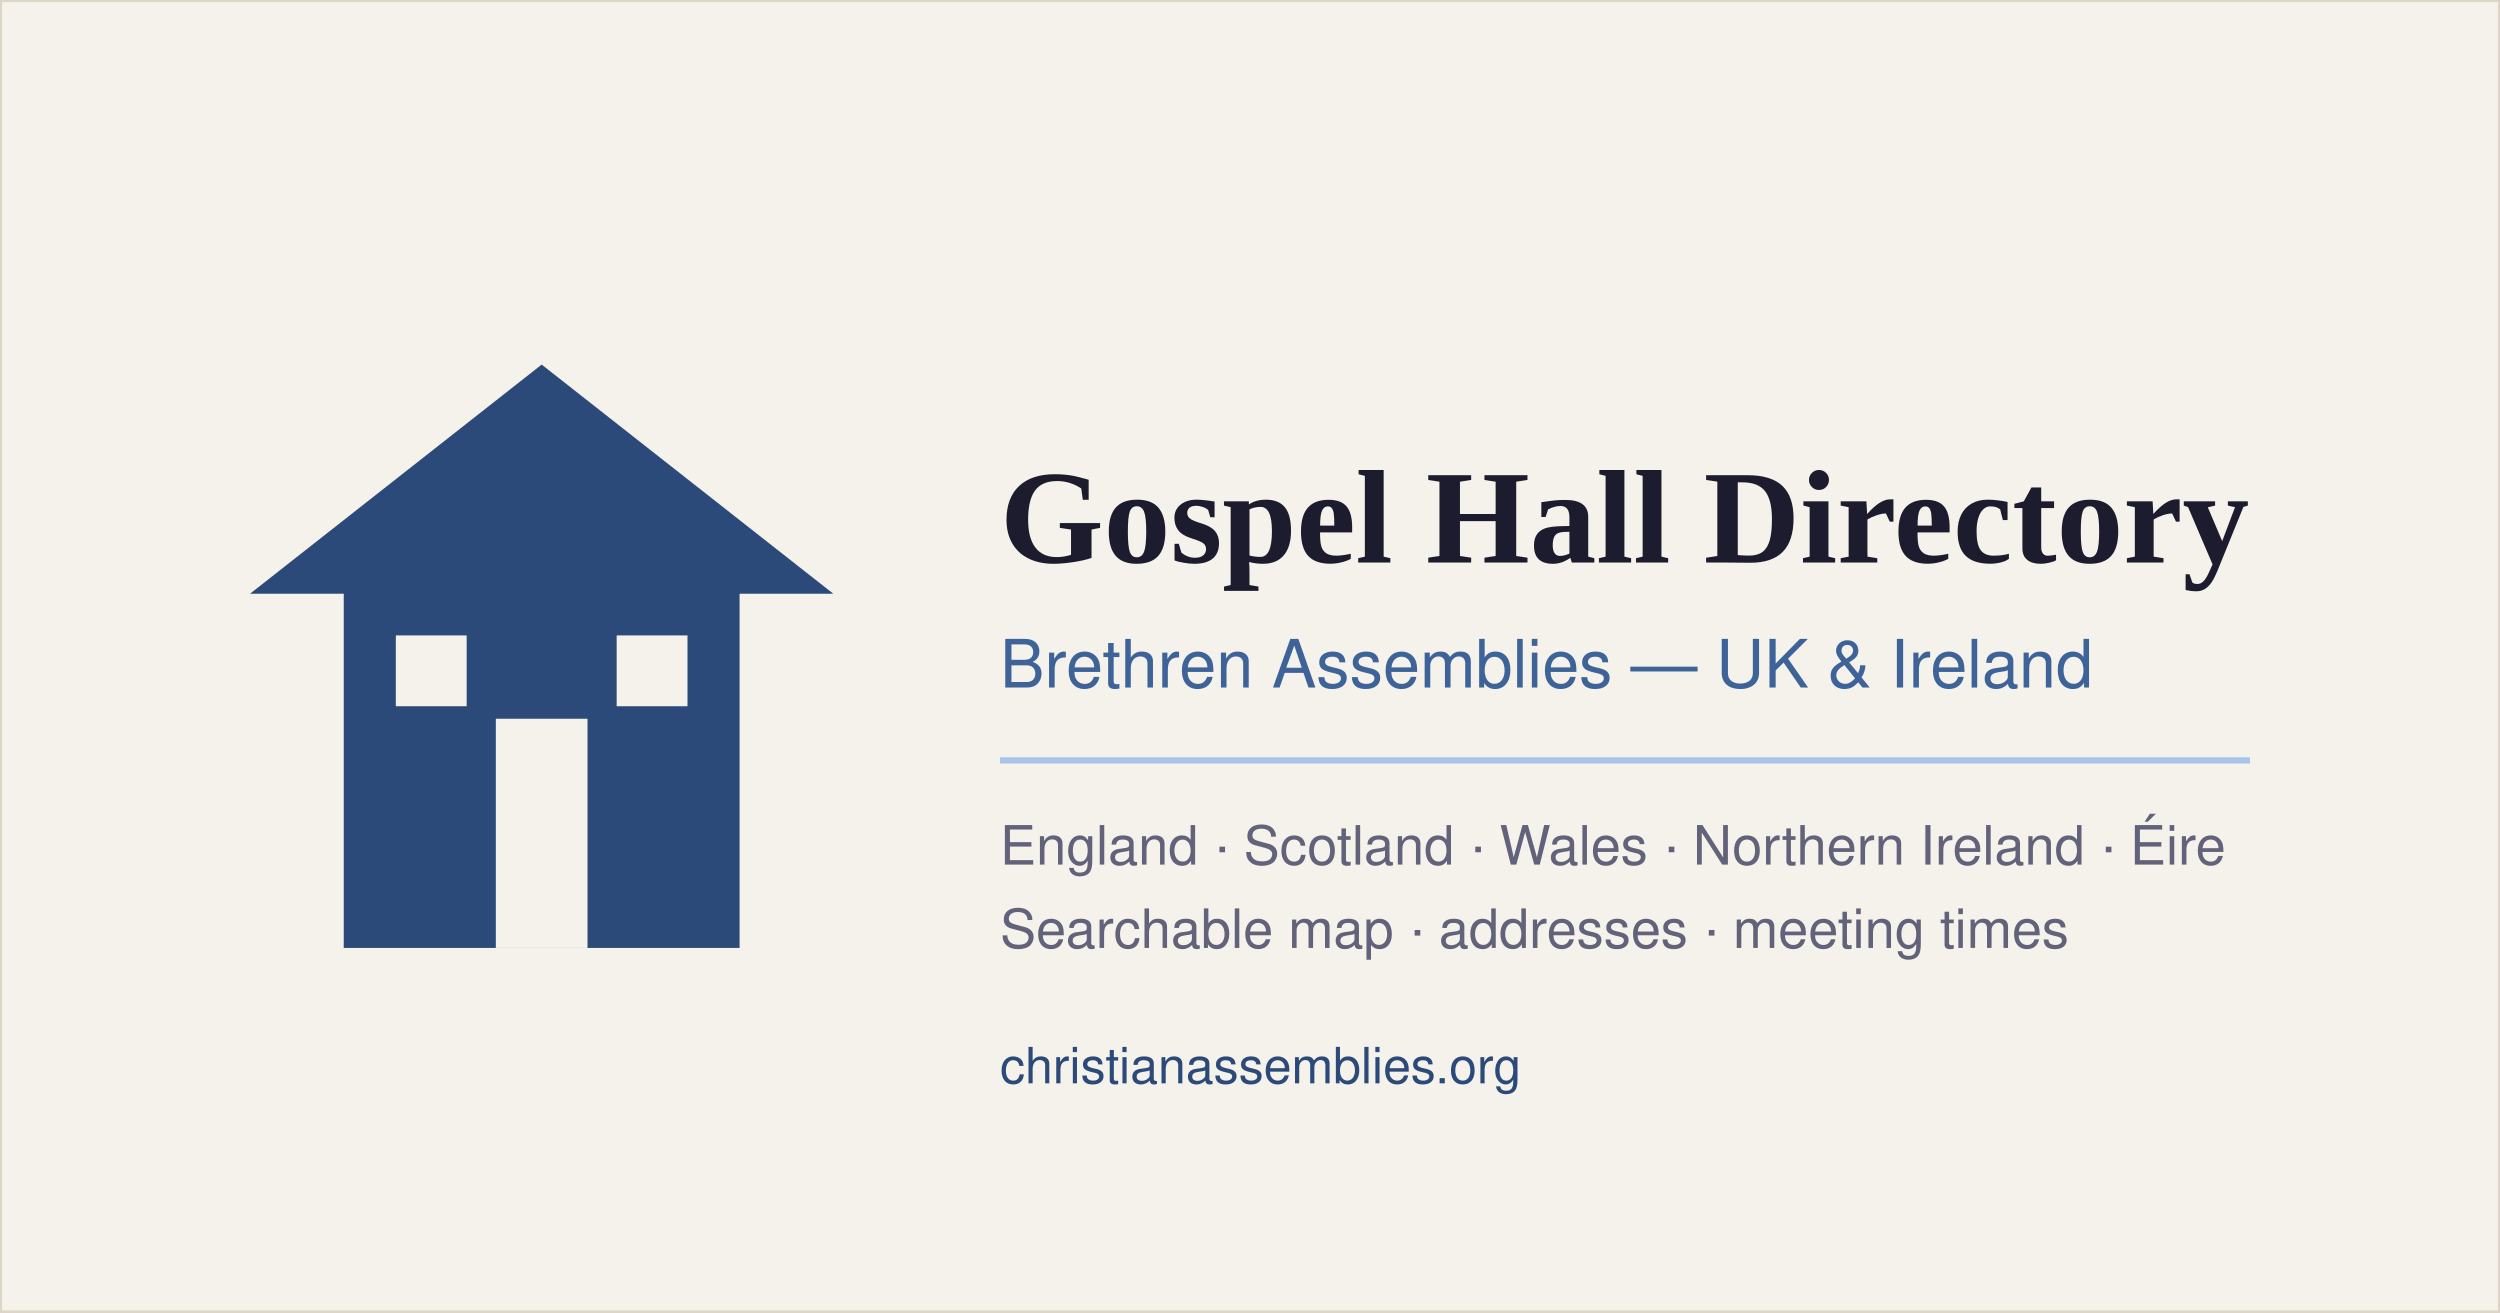
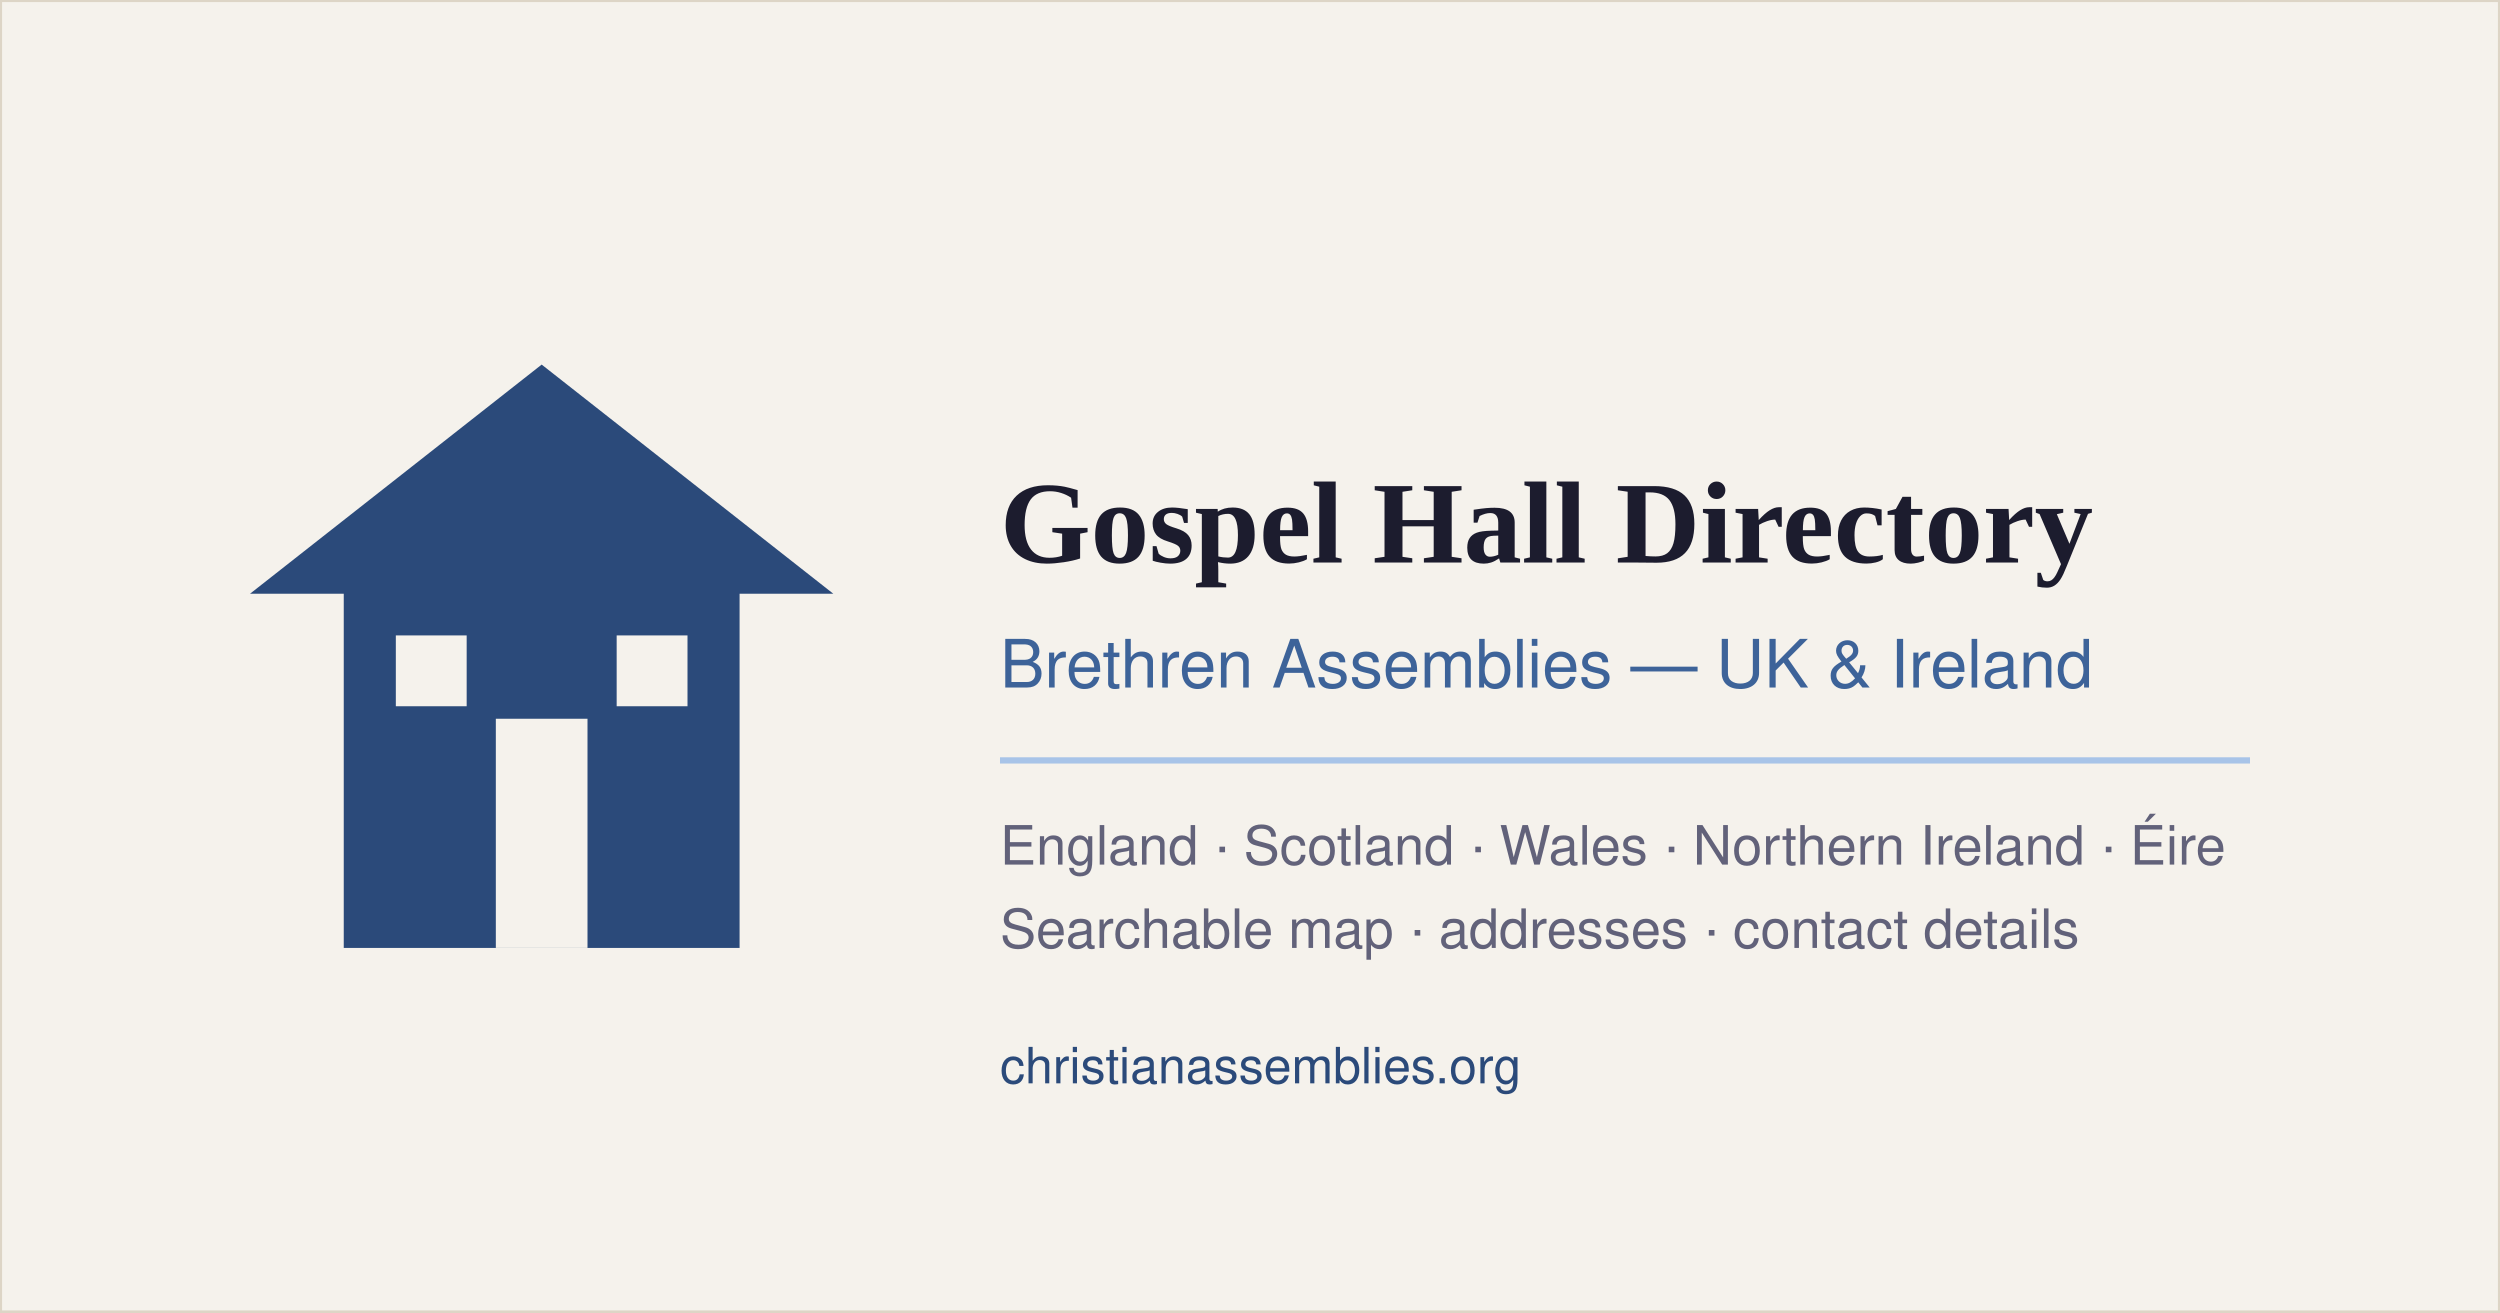
<svg xmlns="http://www.w3.org/2000/svg" viewBox="0 0 1200 630">
  <rect width="1200" height="630" fill="#f5f2ec" />
  <rect width="1200" height="630" fill="none" stroke="#ddd5c6" stroke-width="2" />
  <g transform="translate(120,175)">
    <path d="M140 0 L280 110 H235 V280 H45 V110 H0 Z" fill="#2b4a7a" />
    <rect x="118" y="170" width="44" height="110" fill="#f5f2ec" />
    <rect x="70" y="130" width="34" height="34" fill="#f5f2ec" />
    <rect x="176" y="130" width="34" height="34" fill="#f5f2ec" />
  </g>
-   <text x="480" y="270" font-family="Georgia, 'Times New Roman', serif" font-size="64" fill="#1c1c2e" font-weight="bold">Gospel Hall Directory</text>
+   <text x="480" y="270" font-family="Georgia, 'Times New Roman', serif" font-size="56" fill="#1c1c2e" font-weight="bold">Gospel Hall Directory</text>
  <text x="480" y="330" font-family="system-ui, Helvetica, Arial, sans-serif" font-size="32" fill="#3d6399">Brethren Assemblies — UK &amp; Ireland</text>
  <line x1="480" y1="365" x2="1080" y2="365" stroke="#a8c4e8" stroke-width="3" />
  <text x="480" y="415" font-family="system-ui, Helvetica, Arial, sans-serif" font-size="26" fill="#62627a">England · Scotland · Wales · Northern Ireland · Éire</text>
-   <text x="480" y="455" font-family="system-ui, Helvetica, Arial, sans-serif" font-size="26" fill="#62627a">Searchable map · addresses · meeting times</text>
+   <text x="480" y="455" font-family="system-ui, Helvetica, Arial, sans-serif" font-size="26" fill="#62627a">Searchable map · addresses · contact details</text>
  <text x="480" y="520" font-family="system-ui, Helvetica, Arial, sans-serif" font-size="24" fill="#2b4a7a">christianassemblies.org</text>
</svg>
